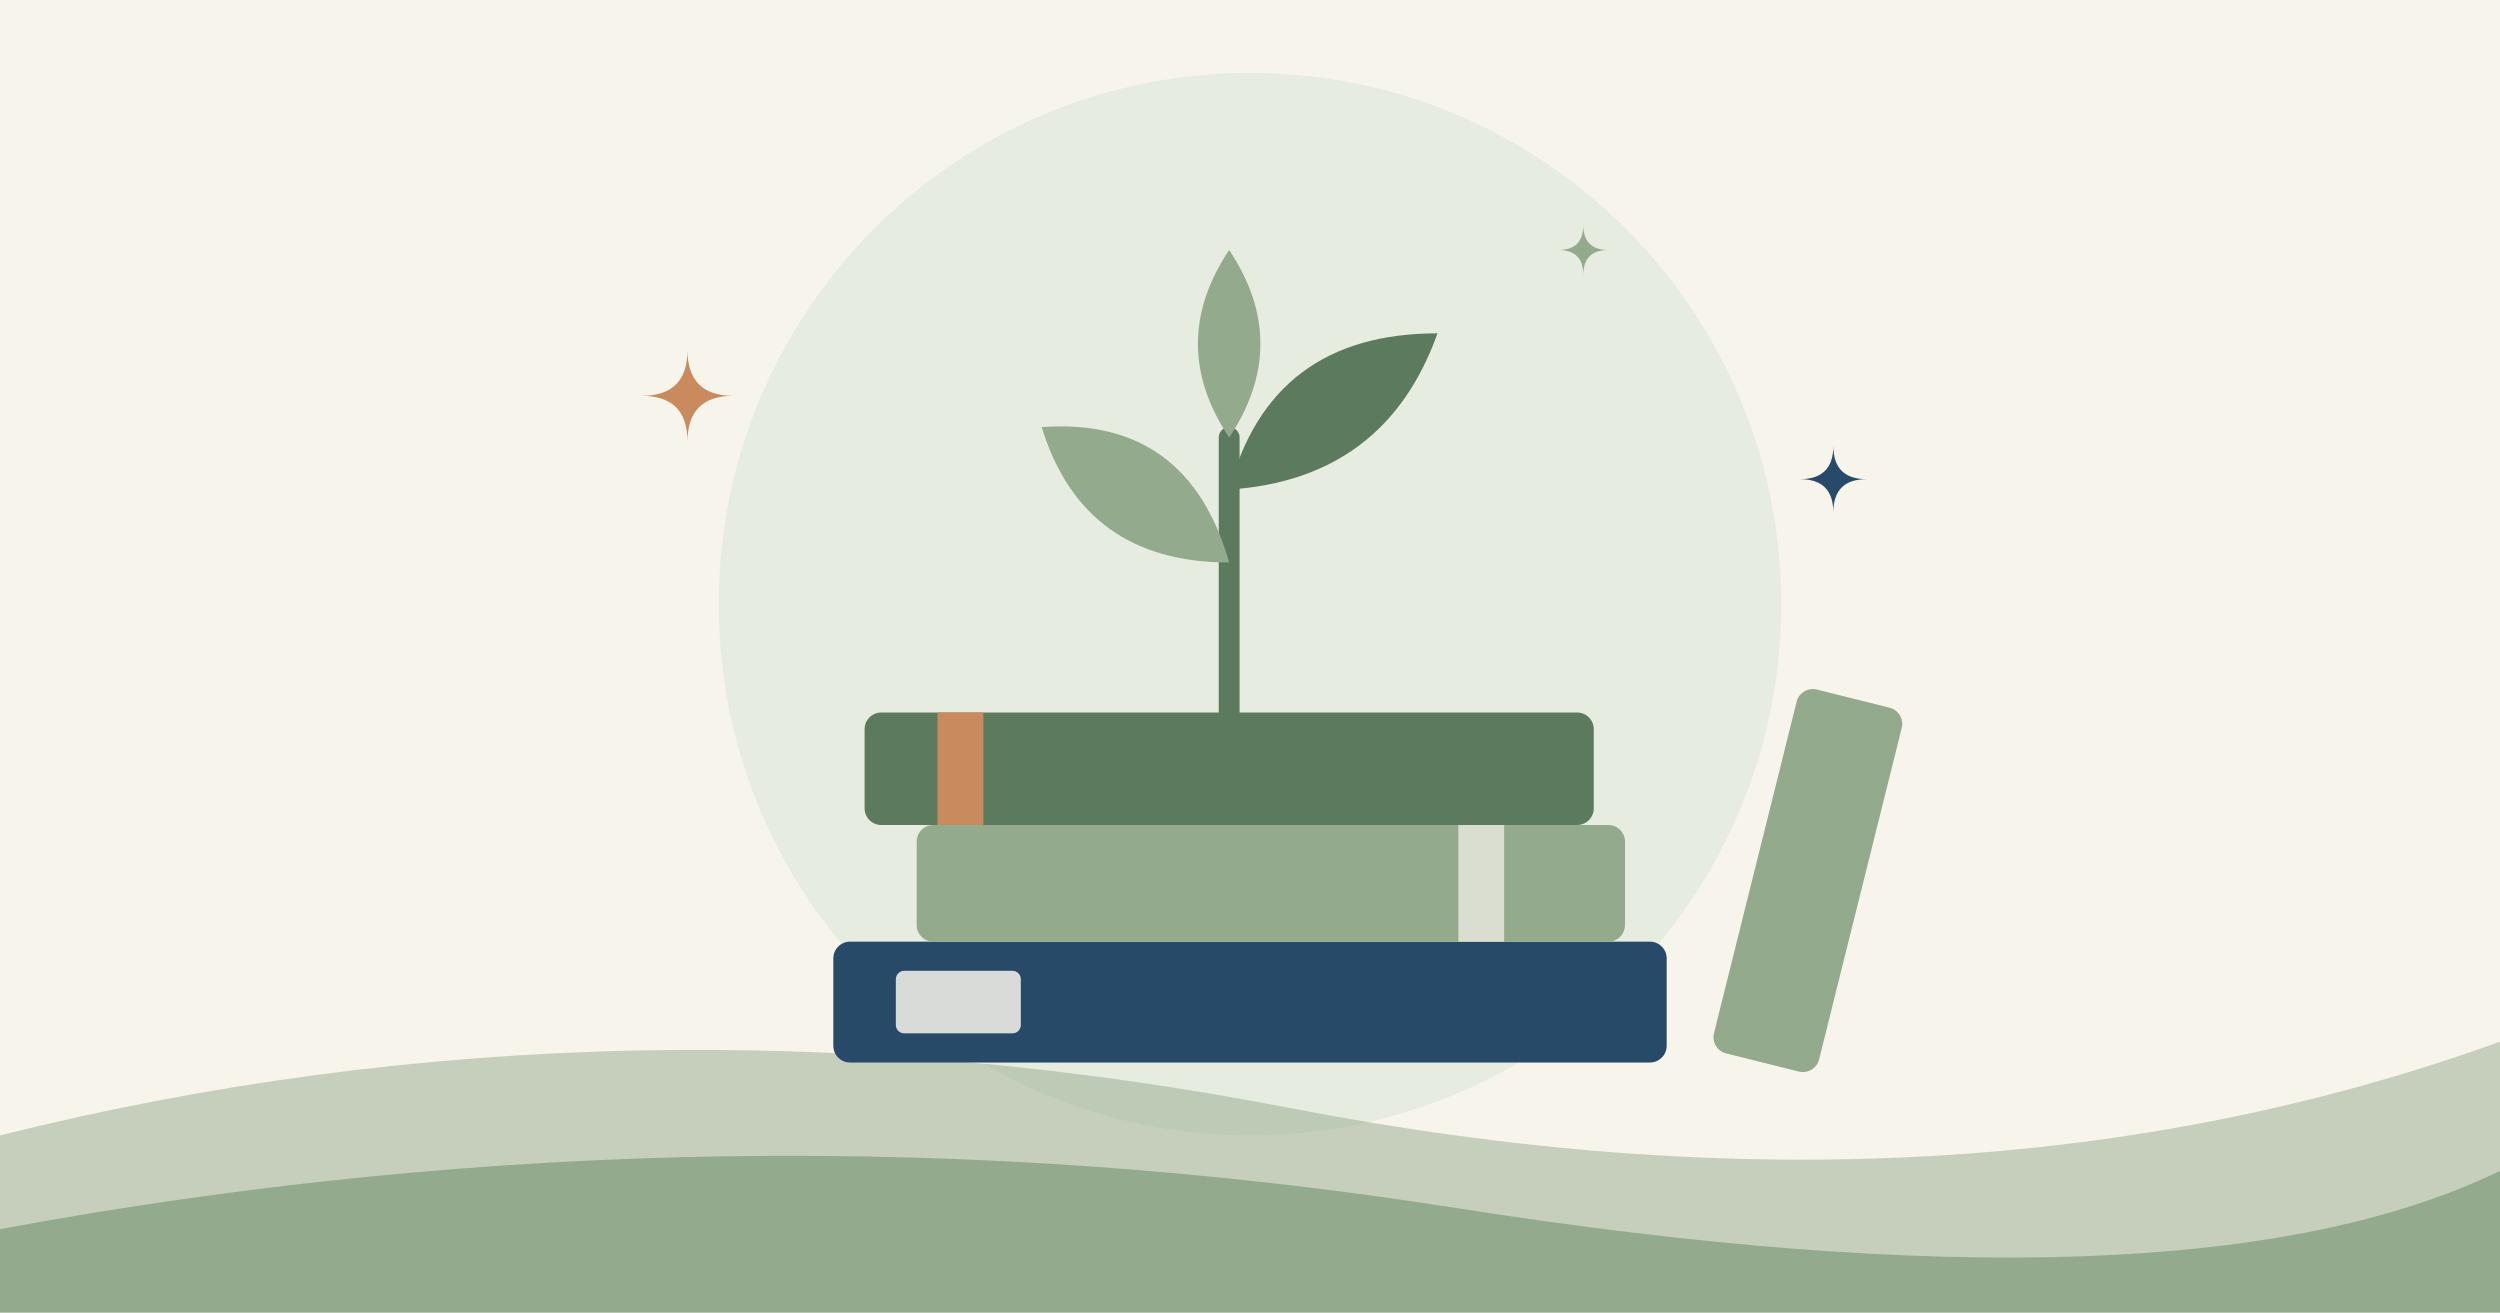
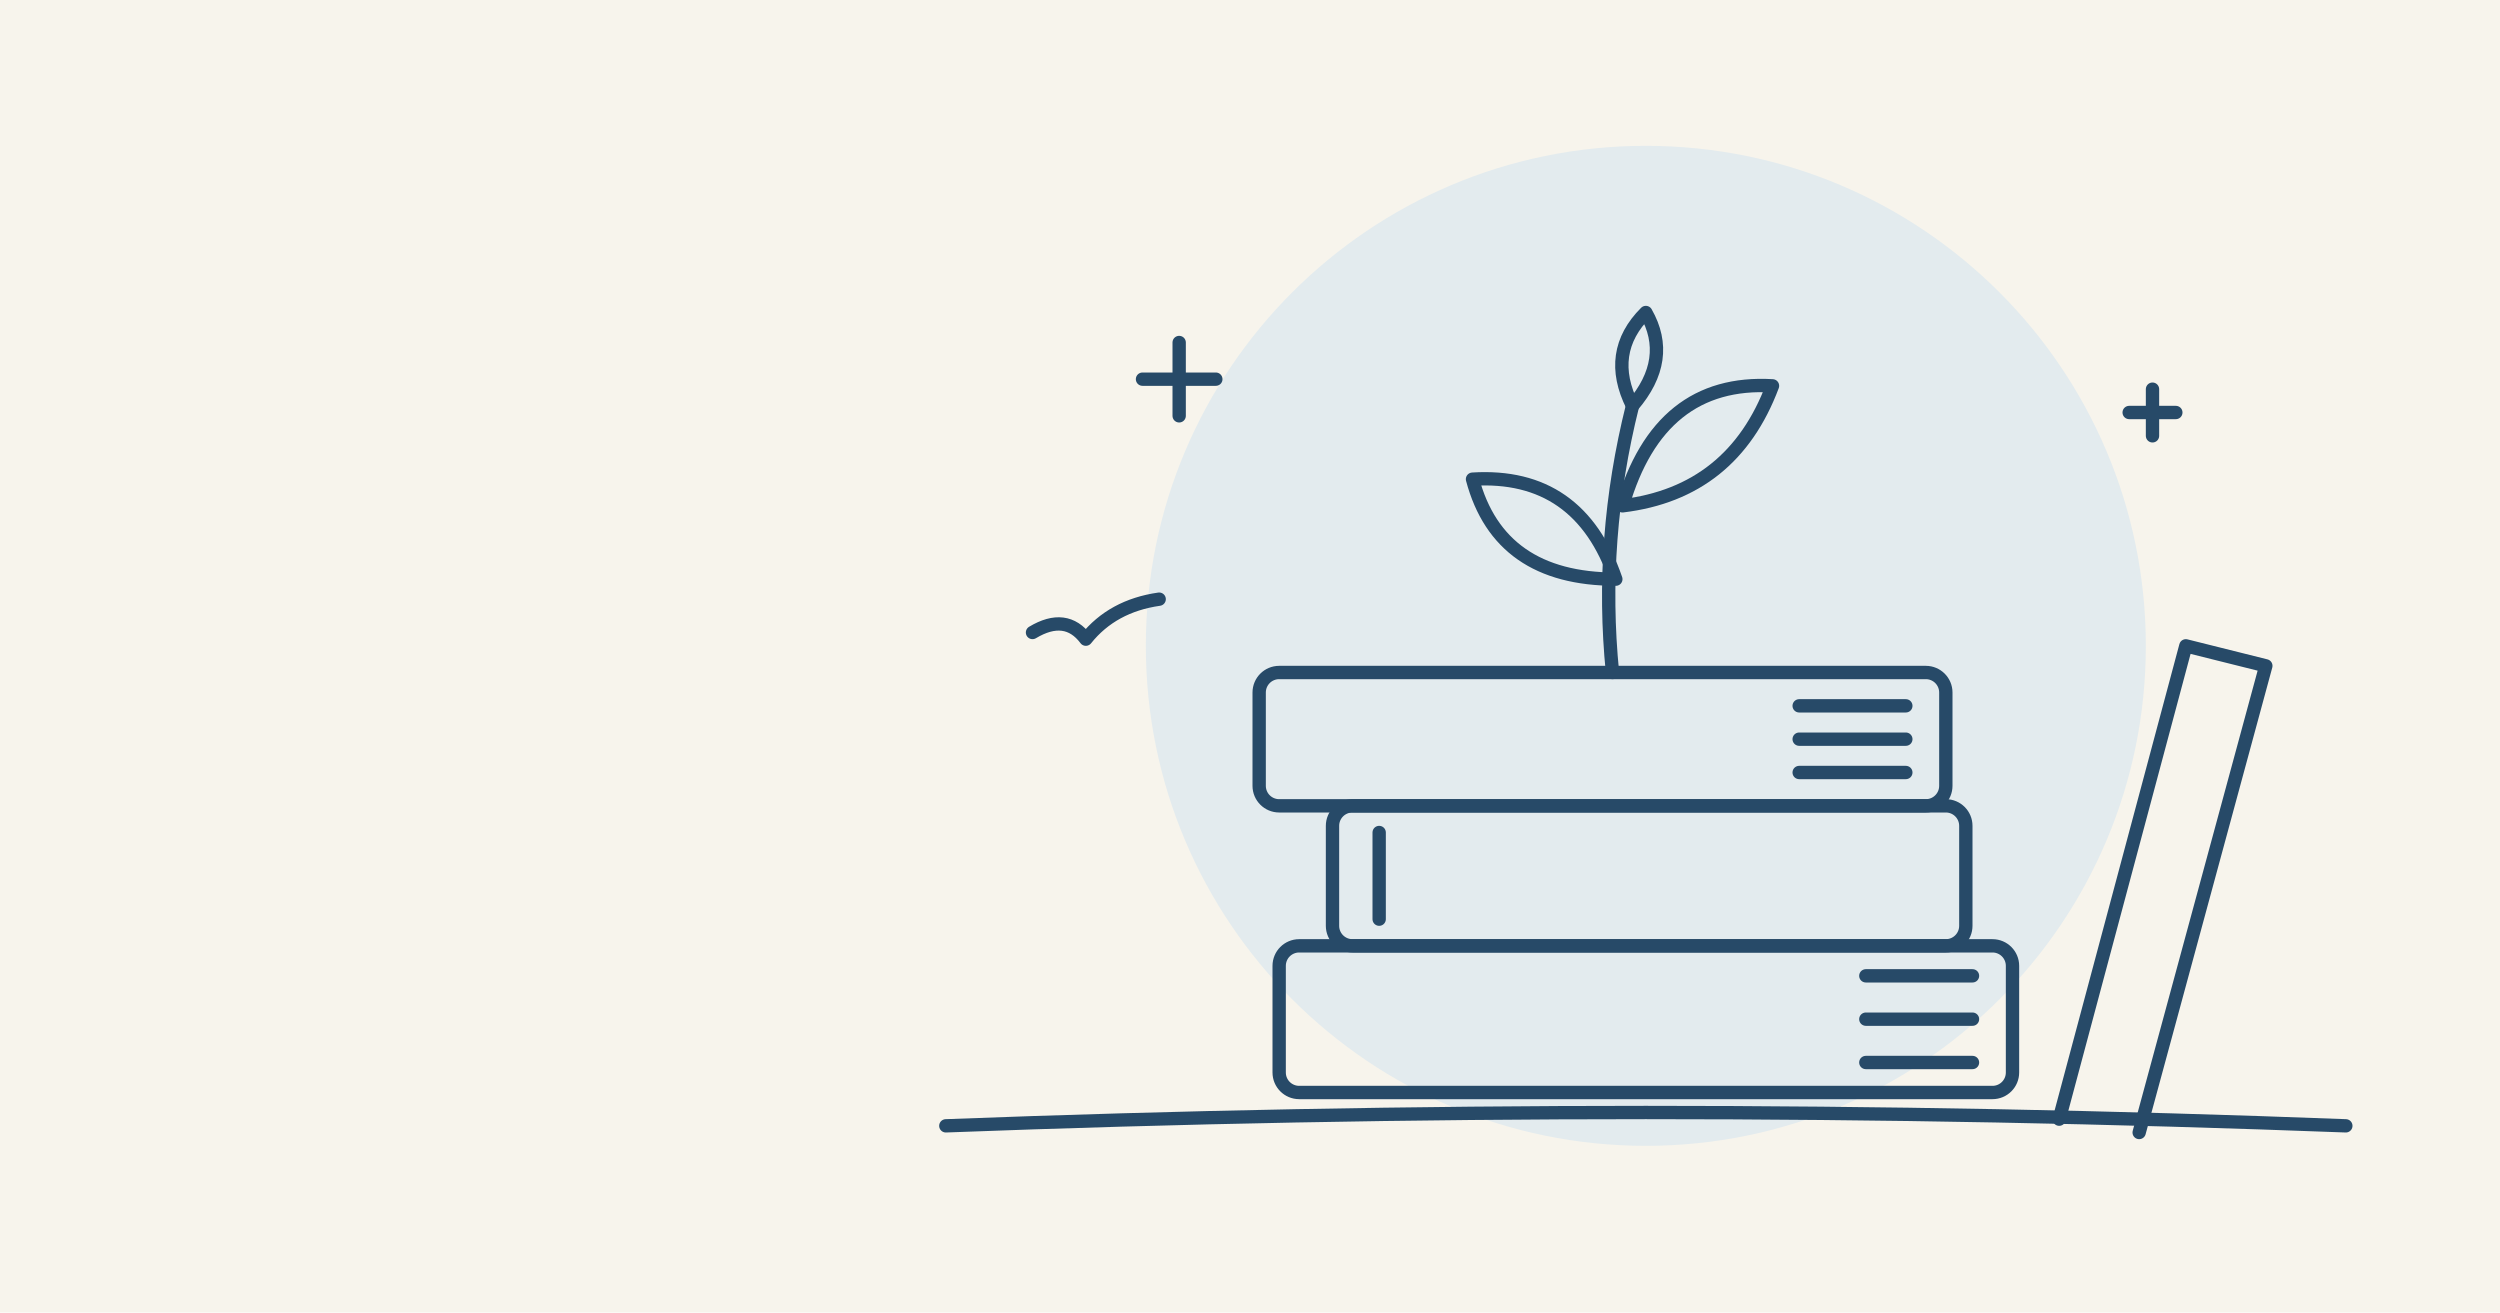
<svg xmlns="http://www.w3.org/2000/svg" viewBox="0 0 1200 630" width="1200" height="630">
  <rect width="1200" height="630" fill="#F7F4EC" />
-   <circle cx="600" cy="290" r="255" fill="#E7ECE0" />
-   <g>
-     <path d="M0 545 Q300 470 620 532 T1200 500 V630 H0Z" fill="#93AA8C" opacity=".5" />
-     <path d="M0 590 Q350 525 700 580 T1200 562 V630 H0Z" fill="#93AA8C" />
+   <g transform="translate(310 -10) scale(1.6)">
+     <circle cx="300" cy="200" r="150" fill="#E3EBEE" />
+     <g fill="none" stroke="#274A68" stroke-width="4" stroke-linecap="round" stroke-linejoin="round">
+       <path d="M90 344 Q300 336 510 344" />
+       <rect x="190" y="290" width="220" height="44" rx="6" />
+       <path d="M366 299 H398 M366 312 H398 M366 325 H398" />
+       <rect x="206" y="248" width="190" height="42" rx="6" />
+       <path d="M220 256 V282" />
+       <rect x="184" y="208" width="206" height="40" rx="6" />
+       <path d="M346 218 H378 M346 228 H378 M346 238 H378" />
+       <path d="M424 342 L462 200 L486 206 L448 346" />
+       <path d="M290 208 Q286 168 296 128" />
+       <path d="M291 180 Q256 180 248 150 Q280 148 291 180Z" />
+       <path d="M293 158 Q326 154 338 122 Q304 120 293 158Z" />
+       <path d="M296 128 q-8 -16 4 -28 q8 14 -4 28" />
+       <path d="M160 109 v22 M149 120 h22" />
+       <path d="M452 123 v14 M445 130 h14" />
+       <path d="M116 196 q10 -6 16 2 q8 -10 22 -12" />
+     </g>
  </g>
-   <g>
-     <rect x="400" y="452" width="400" height="58" rx="8" fill="#274A68" />
-     <rect x="430" y="466" width="60" height="30" rx="4" fill="#F7F4EC" opacity=".85" />
-     <rect x="440" y="396" width="340" height="56" rx="8" fill="#93AA8C" />
-     <rect x="700" y="396" width="22" height="56" fill="#F7F4EC" opacity=".7" />
-     <rect x="415" y="342" width="350" height="54" rx="8" fill="#5C7A5E" />
-     <rect x="450" y="342" width="22" height="54" fill="#C98A5E" />
-     <rect x="820" y="330" width="52" height="180" rx="8" fill="#93AA8C" transform="rotate(14 846 510)" />
-     <path d="M590 342 V210" stroke="#5C7A5E" stroke-width="10" stroke-linecap="round" fill="none" />
-     <path d="M590 270 Q520 270 500 205 Q570 200 590 270Z" fill="#93AA8C" />
-     <path d="M590 235 Q665 230 690 160 Q610 160 590 235Z" fill="#5C7A5E" />
-     <path d="M590 210 Q560 165 590 120 Q620 165 590 210Z" fill="#93AA8C" />
-   </g>
-   <path d="M330 168 Q330 190 352 190 Q330 190 330 212 Q330 190 308 190 Q330 190 330 168Z" fill="#C98A5E" />
-   <path d="M880 214 Q880 230 896 230 Q880 230 880 246 Q880 230 864 230 Q880 230 880 214Z" fill="#274A68" />
-   <path d="M760 108 Q760 120 772 120 Q760 120 760 132 Q760 120 748 120 Q760 120 760 108Z" fill="#93AA8C" />
</svg>
